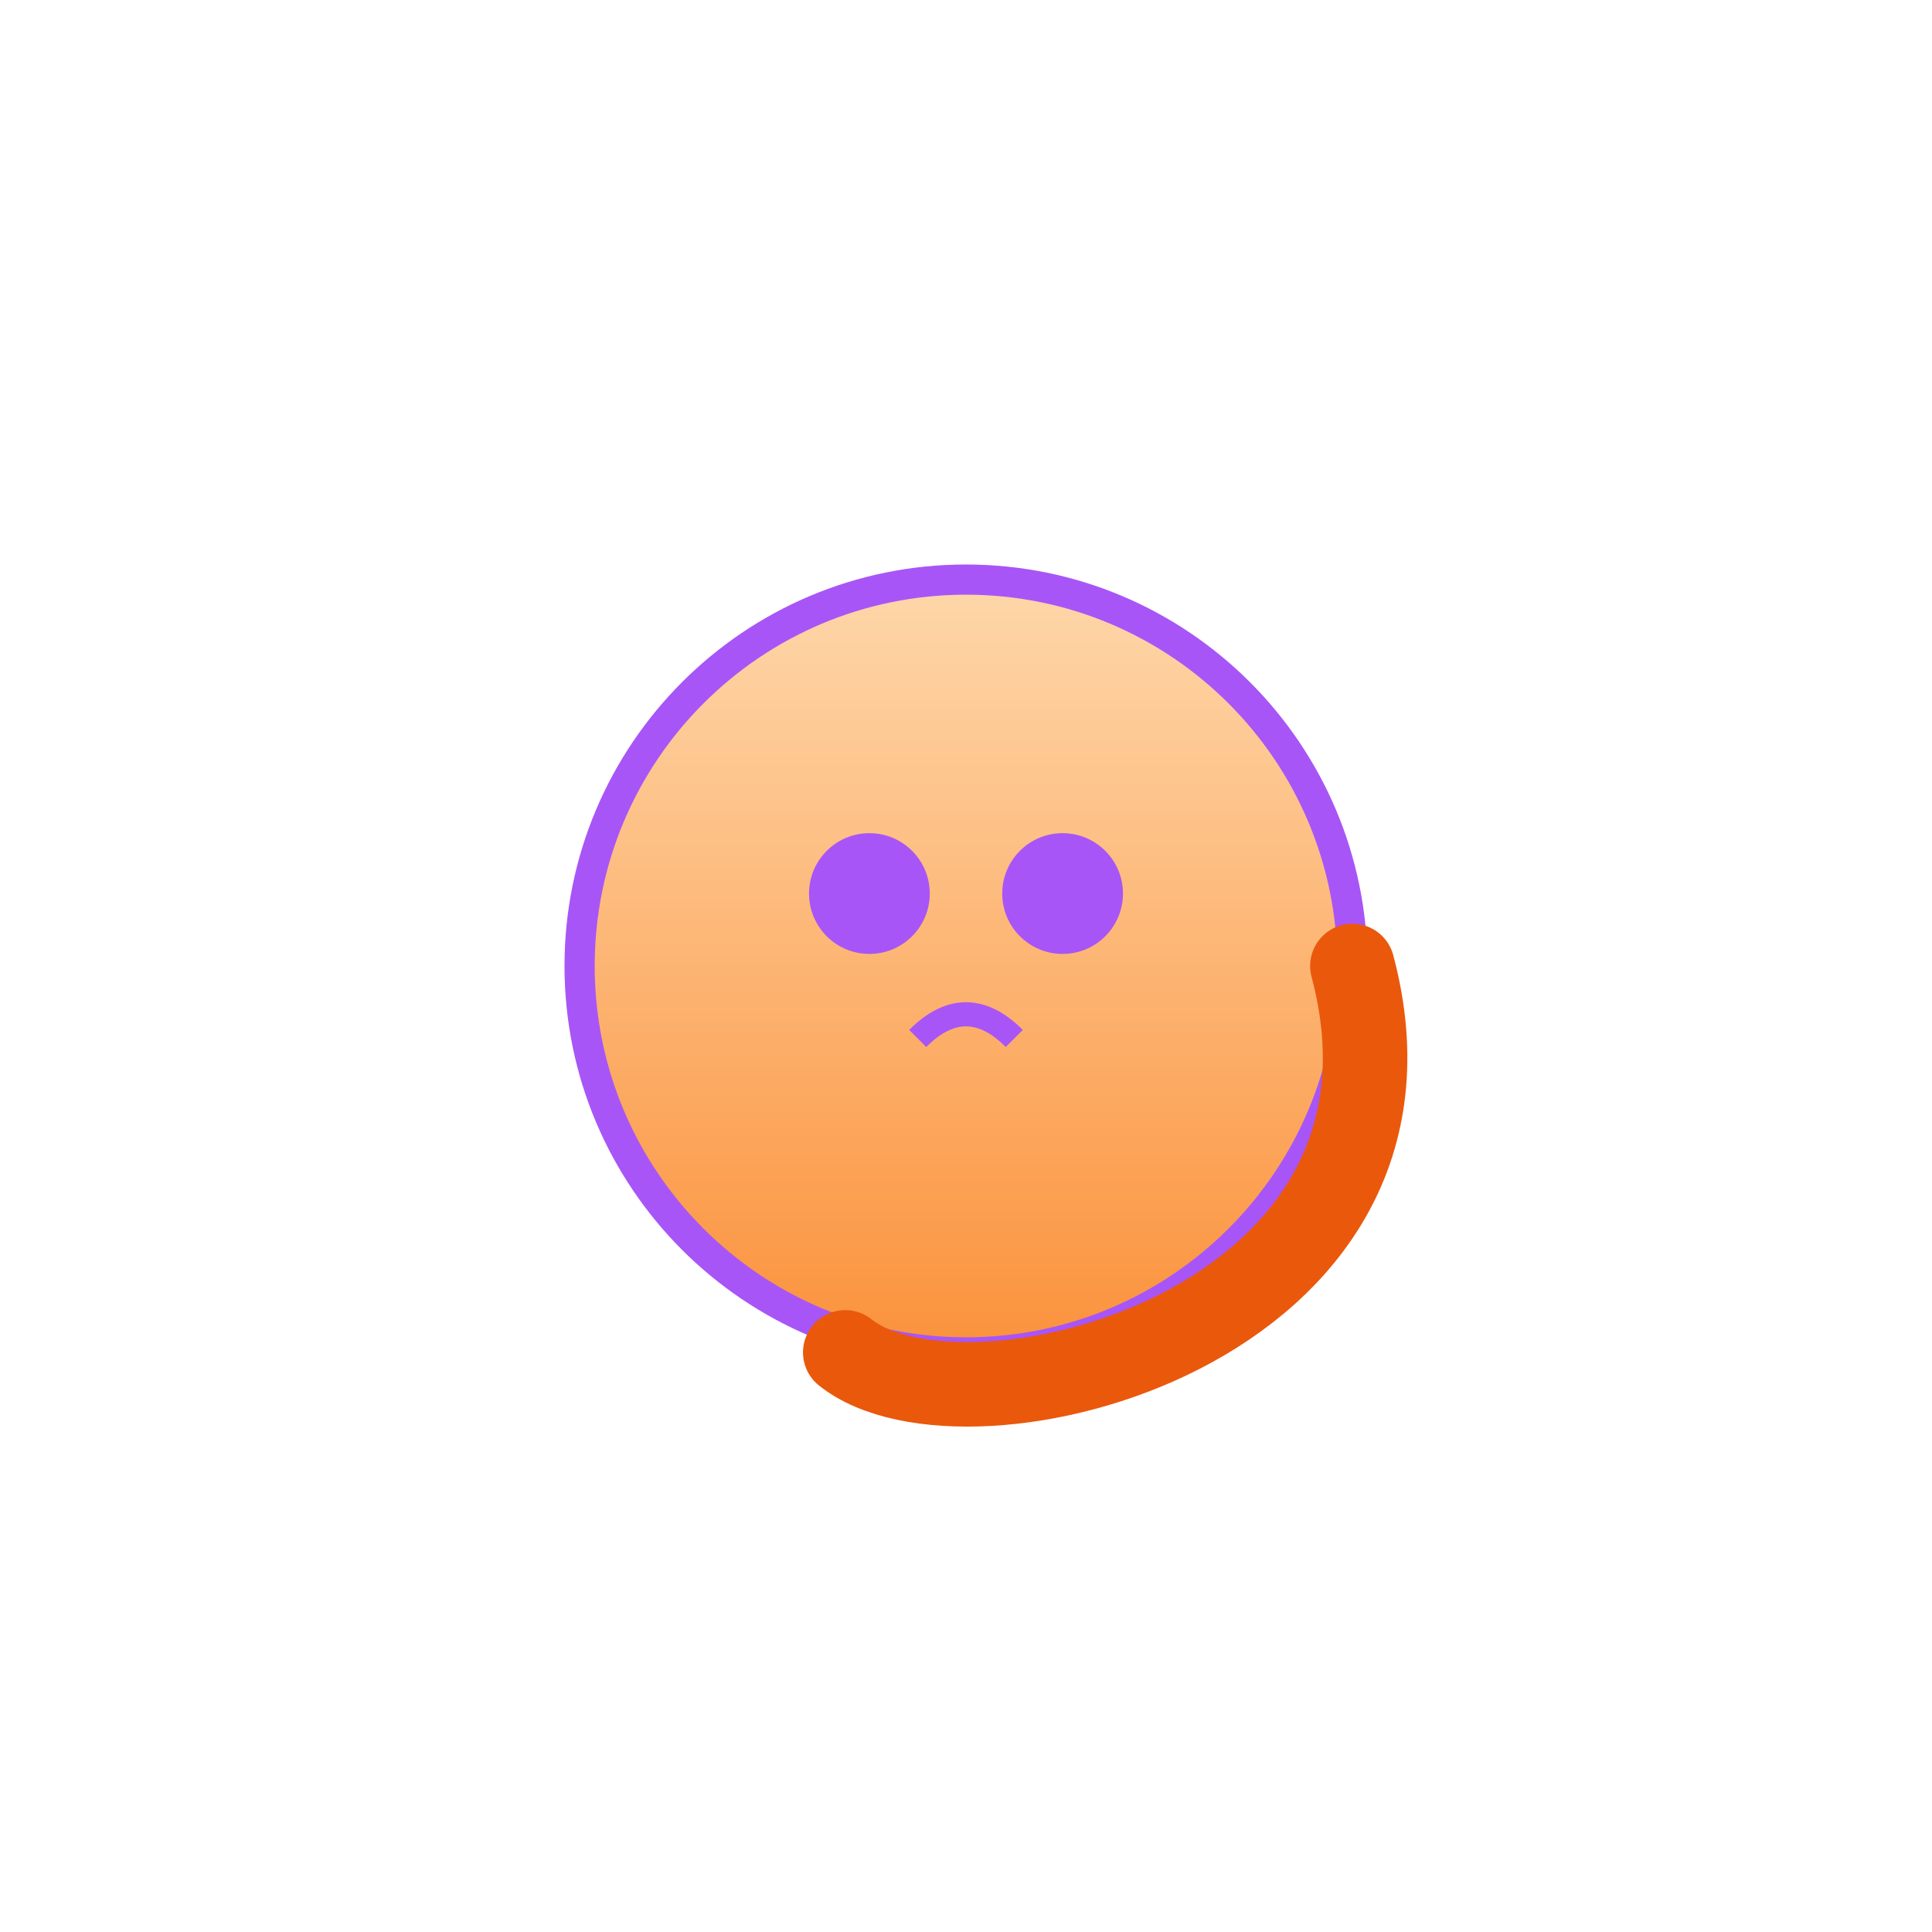
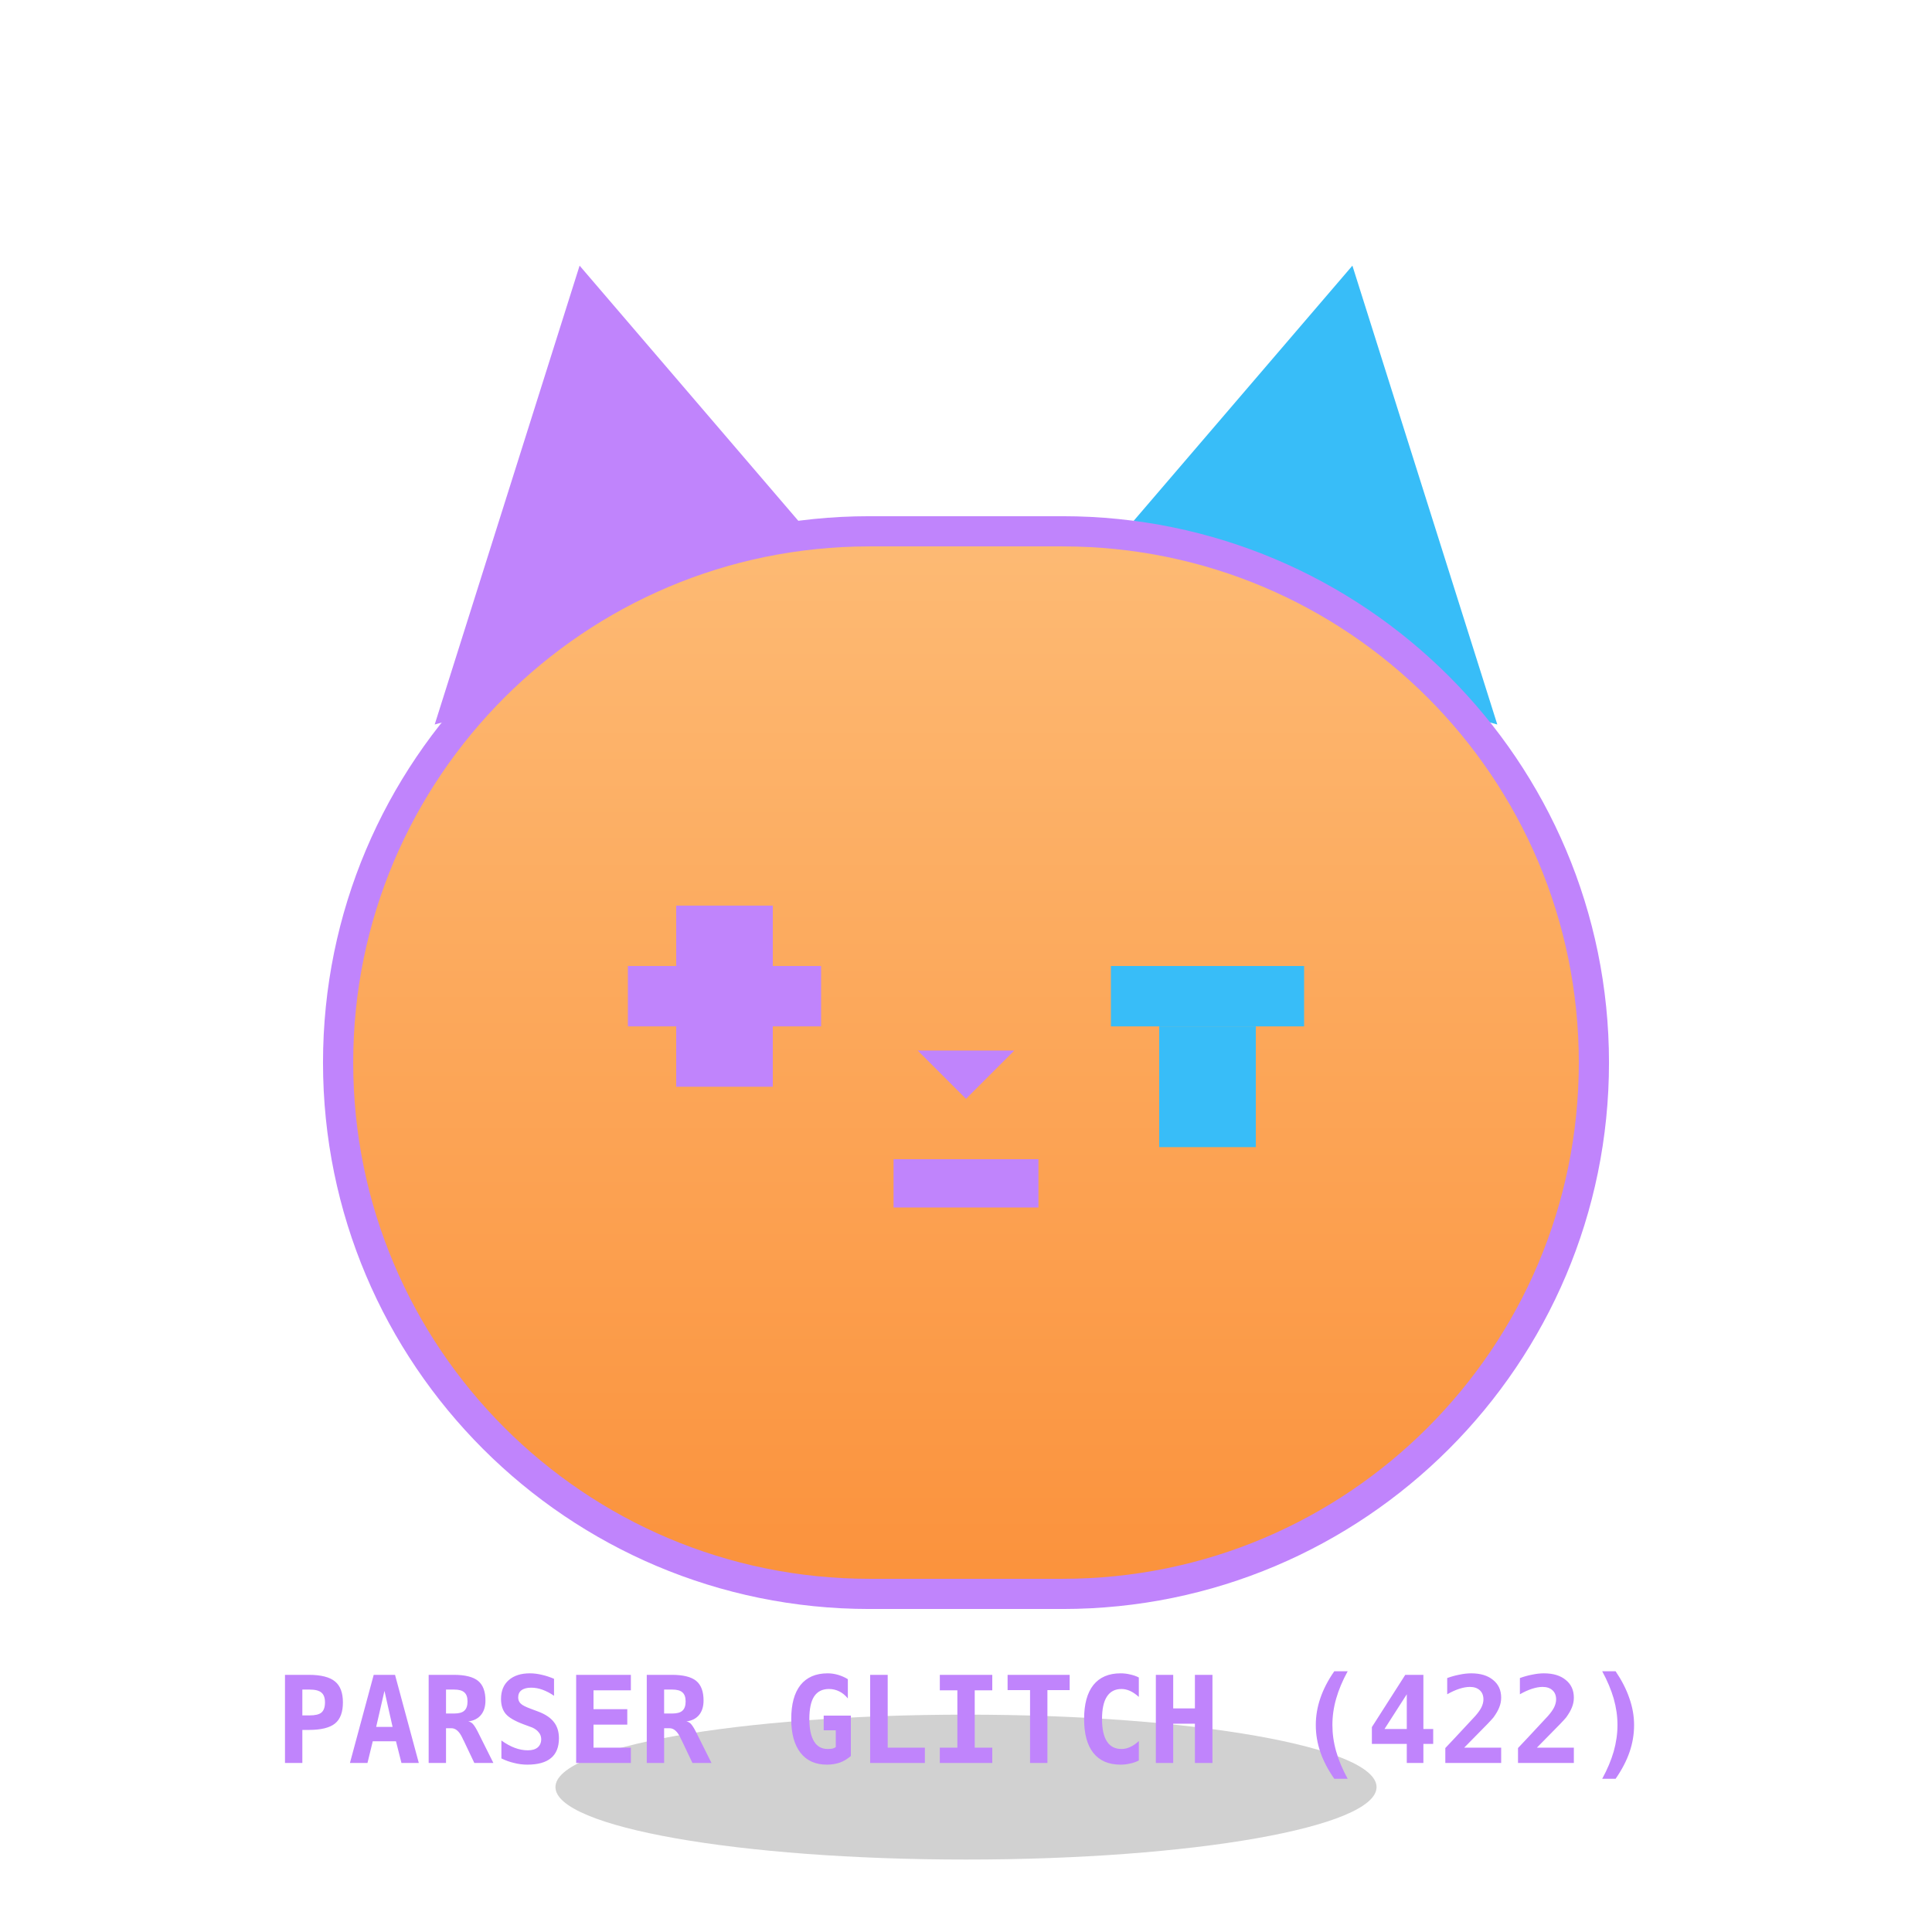
<svg xmlns="http://www.w3.org/2000/svg" viewBox="0 0 160 160" width="100%" height="100%">
  <defs>
-     <linearGradient id="cat-grad" x1="0%" y1="0%" x2="0%" y2="100%">
-       <stop offset="0%" stop-color="#fed7aa" />
+     <linearGradient id="cat-fur-grad" x1="0%" y1="0%" x2="0%" y2="100%">
+       <stop offset="0%" stop-color="#fdba74" />
      <stop offset="100%" stop-color="#fb923c" />
    </linearGradient>
  </defs>
  <style>
-     @keyframes chaseTail {
-       0% { transform: rotate(0deg); }
-       100% { transform: rotate(360deg); }
+     @keyframes glitchJitter {
+       0%, 100% { transform: translate(0, 0); }
+       20% { transform: translate(-3px, 1px); }
+       40% { transform: translate(2px, -2px); }
+       60% { transform: translate(-2px, -1px); }
+       80% { transform: translate(3px, 2px); }
    }
-     .tail-spin { animation: chaseTail 1.2s linear infinite; transform-origin: 80px 80px; }
+     .head-glitch { animation: glitchJitter 0.25s infinite; }
  </style>
-   <g class="tail-spin">
-     <circle cx="80" cy="80" r="32" fill="url(#cat-grad)" stroke="#a855f7" stroke-width="2.5" />
-     <circle cx="72" cy="74" r="5" fill="#a855f7" />
-     <circle cx="88" cy="74" r="5" fill="#a855f7" />
-     <path d="M 76 86 Q 80 82 84 86" fill="none" stroke="#a855f7" stroke-width="2" />
-     <path d="M 112 80 C 120 110 80 120 70 112" fill="none" stroke="#ea580c" stroke-width="7" stroke-linecap="round" />
+   <ellipse cx="80" cy="148" rx="34" ry="6" fill="#000000" opacity="0.18" />
+   <g class="head-glitch">
+     <polygon points="36,60 48,22 72,50" fill="#c084fc" />
+     <polygon points="124,60 112,22 88,50" fill="#38bdf8" />
+     <rect x="28" y="44" width="104" height="88" rx="44" fill="url(#cat-fur-grad)" stroke="#c084fc" stroke-width="2.5" />
+     <rect x="52" y="80" width="16" height="5" fill="#c084fc" />
+     <rect x="56" y="75" width="8" height="15" fill="#c084fc" />
+     <rect x="92" y="80" width="16" height="5" fill="#38bdf8" />
+     <rect x="96" y="85" width="8" height="10" fill="#38bdf8" />
+     <polygon points="80,91 76,87 84,87" fill="#c084fc" />
+     <rect x="74" y="96" width="12" height="4" fill="#c084fc" />
  </g>
+   <text x="80" y="146" font-family="monospace" font-size="10" font-weight="bold" fill="#c084fc" text-anchor="middle">PARSER GLITCH (422)</text>
</svg>
